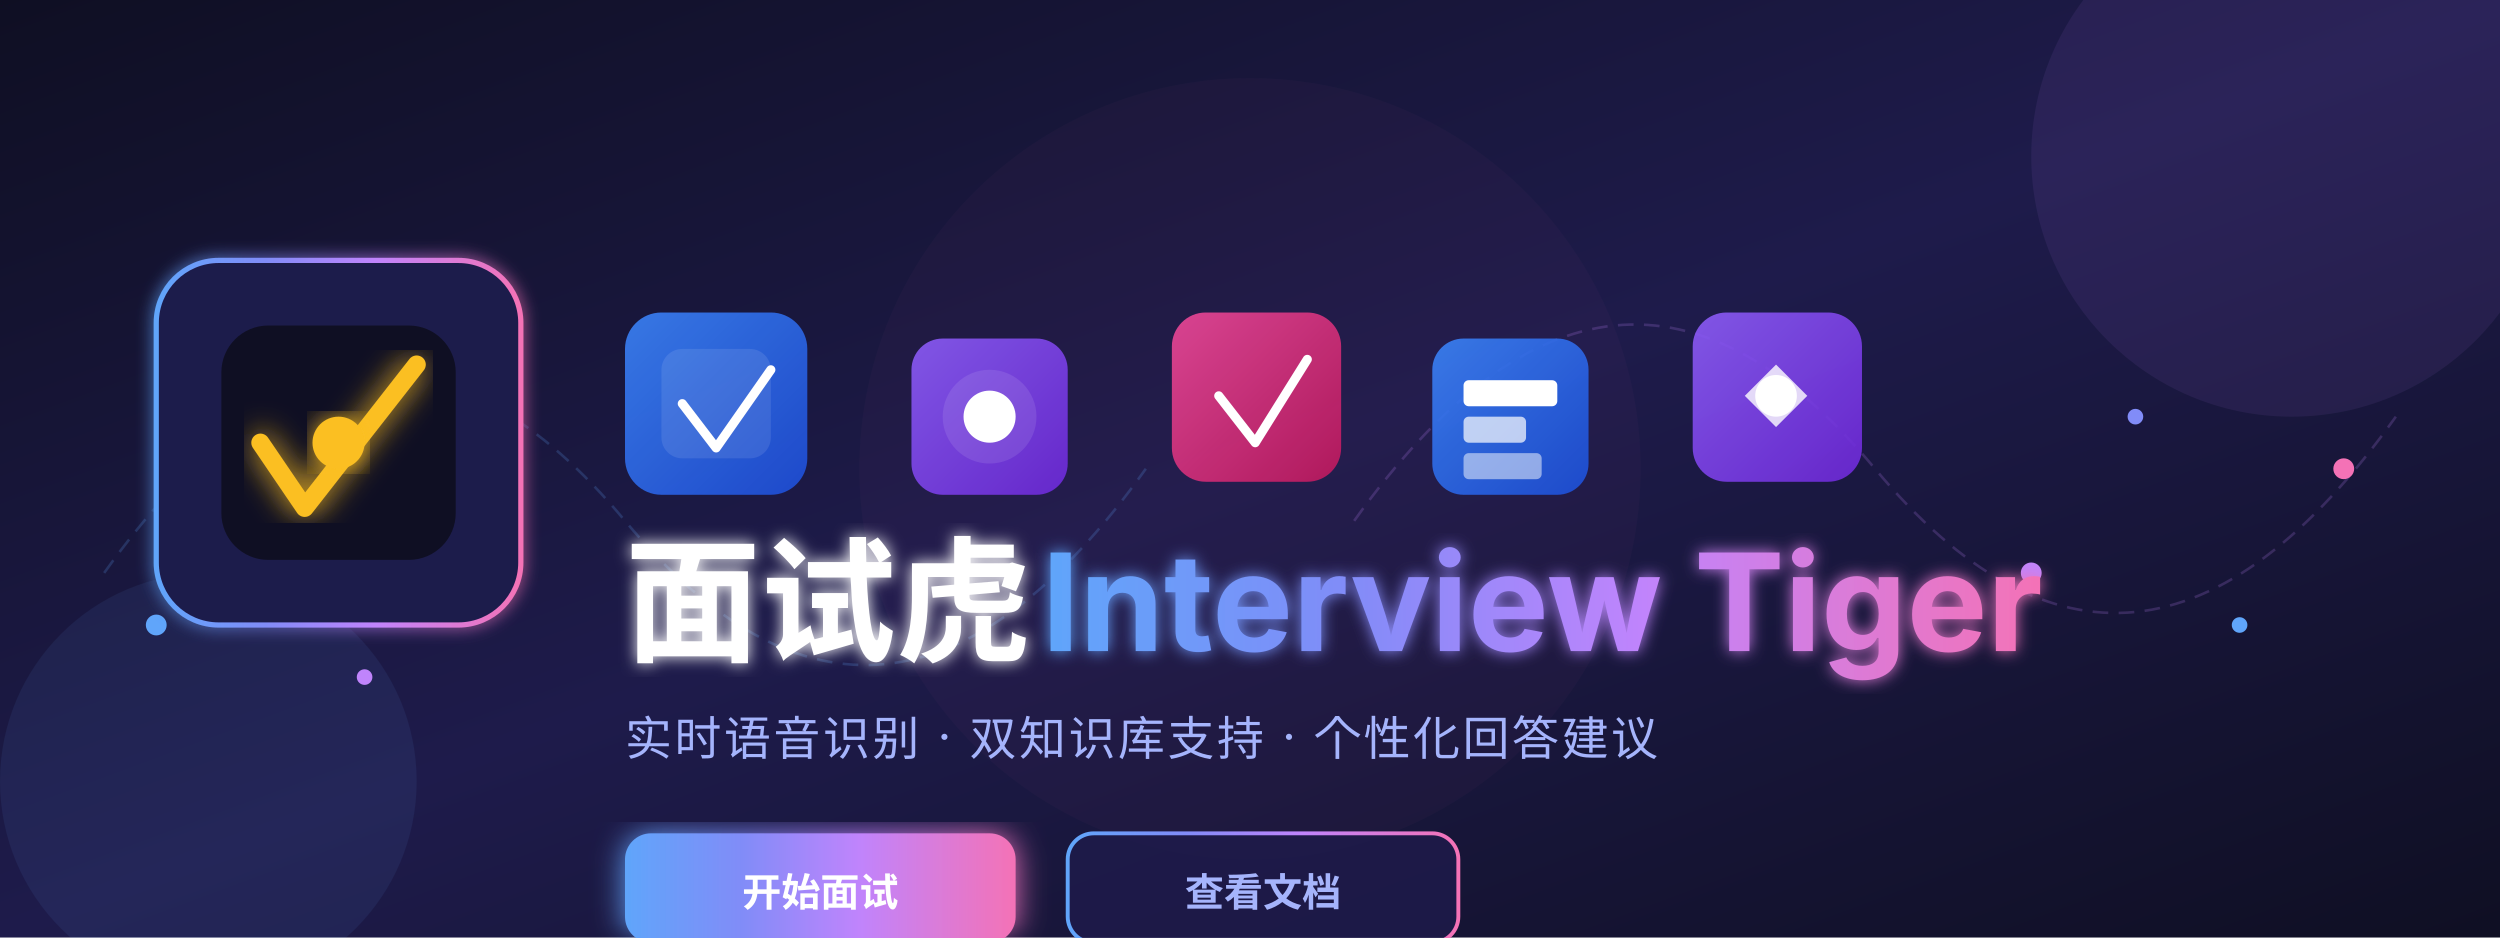
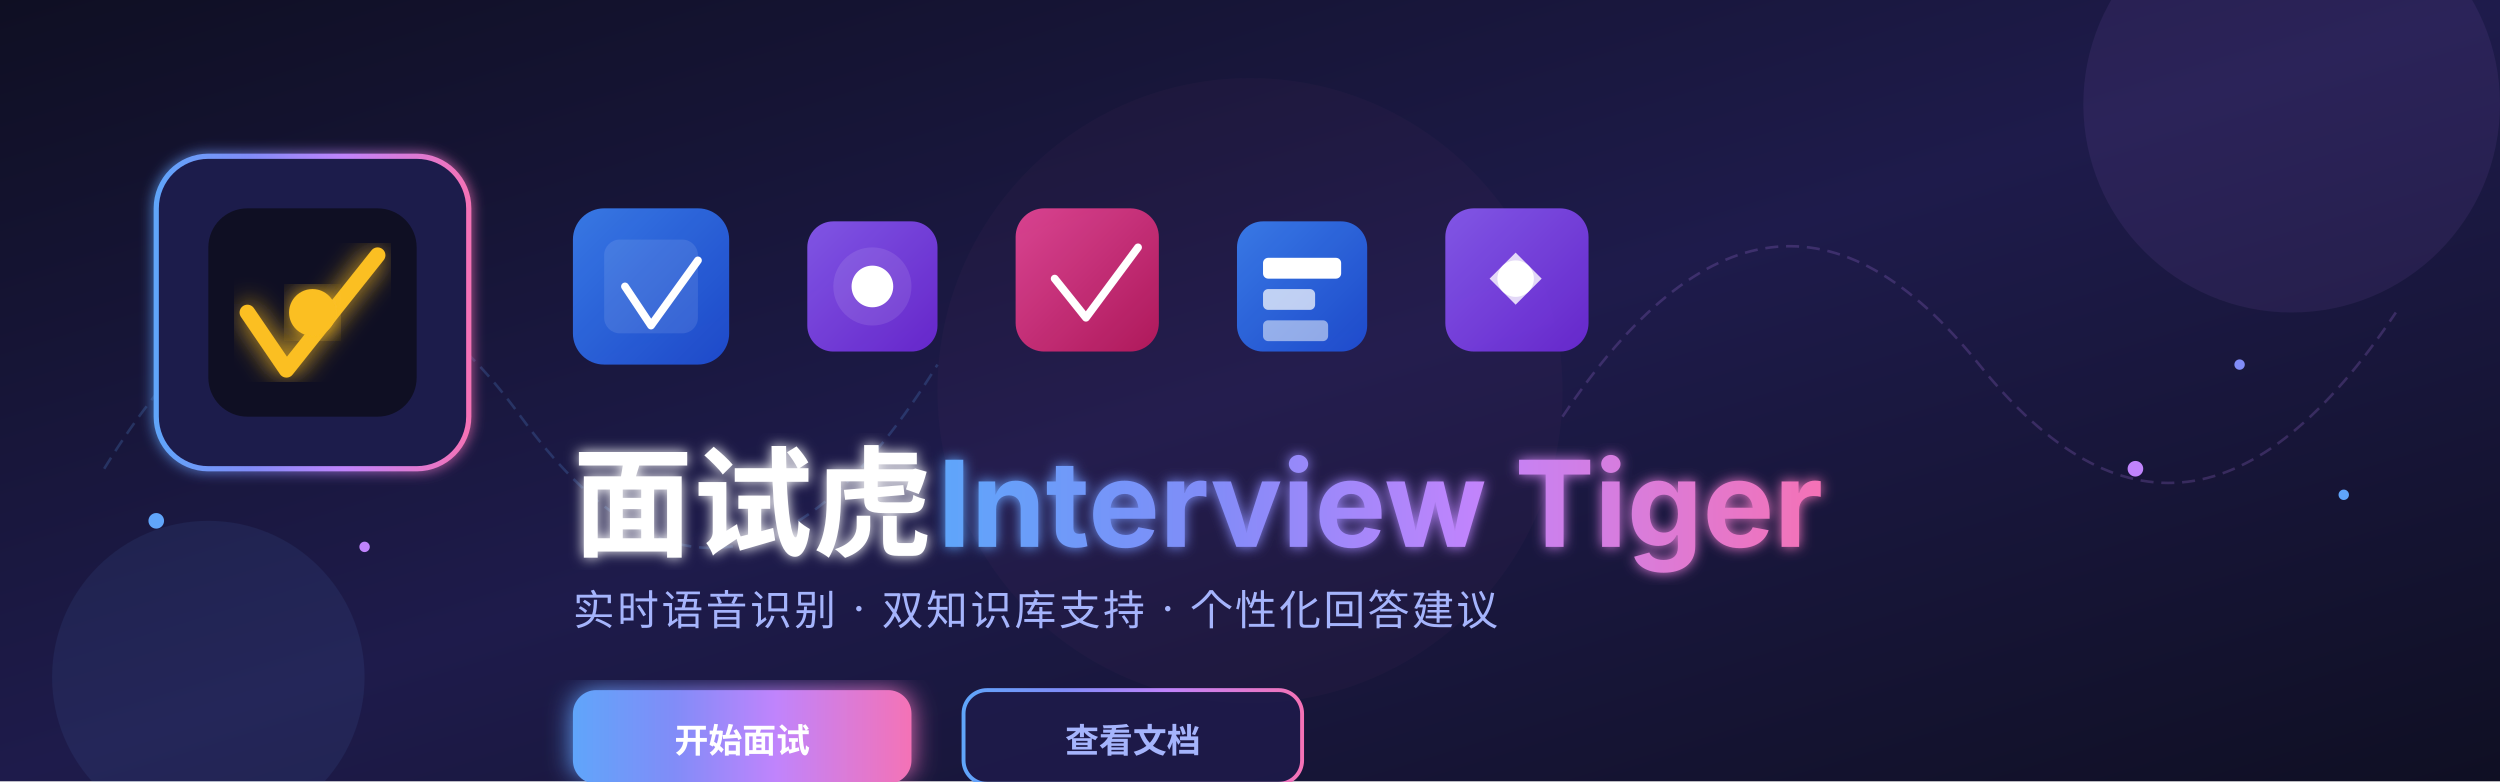
- <svg xmlns="http://www.w3.org/2000/svg" viewBox="0 0 960 360">
+ <svg xmlns="http://www.w3.org/2000/svg" viewBox="0 0 960 300">
  <defs>
    <linearGradient id="bgGradient" x1="0%" y1="0%" x2="100%" y2="100%">
      <stop offset="0%" style="stop-color:#0f0f23" />
      <stop offset="50%" style="stop-color:#1e1b4b" />
      <stop offset="100%" style="stop-color:#0f0f23" />
    </linearGradient>
    <linearGradient id="accentGradient" x1="0%" y1="0%" x2="100%" y2="0%">
      <stop offset="0%" style="stop-color:#60a5fa" />
      <stop offset="30%" style="stop-color:#818cf8" />
      <stop offset="60%" style="stop-color:#c084fc" />
      <stop offset="100%" style="stop-color:#f472b6" />
    </linearGradient>
    <linearGradient id="iconGradient1" x1="0%" y1="0%" x2="100%" y2="100%">
      <stop offset="0%" style="stop-color:#3b82f6" />
      <stop offset="100%" style="stop-color:#1d4ed8" />
    </linearGradient>
    <linearGradient id="iconGradient2" x1="0%" y1="0%" x2="100%" y2="100%">
      <stop offset="0%" style="stop-color:#8b5cf6" />
      <stop offset="100%" style="stop-color:#6d28d9" />
    </linearGradient>
    <linearGradient id="iconGradient3" x1="0%" y1="0%" x2="100%" y2="100%">
      <stop offset="0%" style="stop-color:#ec4899" />
      <stop offset="100%" style="stop-color:#be185d" />
    </linearGradient>
    <filter id="glow">
-       <feGaussianBlur stdDeviation="6" result="coloredBlur" />
+       <feGaussianBlur stdDeviation="5" result="coloredBlur" />
      <feMerge>
        <feMergeNode in="coloredBlur" />
        <feMergeNode in="SourceGraphic" />
      </feMerge>
    </filter>
    <filter id="textGlow">
-       <feGaussianBlur stdDeviation="3" result="coloredBlur" />
+       <feGaussianBlur stdDeviation="2.5" result="coloredBlur" />
      <feMerge>
        <feMergeNode in="coloredBlur" />
        <feMergeNode in="SourceGraphic" />
      </feMerge>
    </filter>
    <filter id="iconGlow">
-       <feGaussianBlur stdDeviation="3" result="coloredBlur" />
+       <feGaussianBlur stdDeviation="2.5" result="coloredBlur" />
      <feMerge>
        <feMergeNode in="coloredBlur" />
        <feMergeNode in="SourceGraphic" />
      </feMerge>
    </filter>
  </defs>
-   <rect width="960" height="360" fill="url(#bgGradient)" />
-   <circle cx="80" cy="300" r="80" fill="#60a5fa" opacity="0.08" />
-   <circle cx="880" cy="60" r="100" fill="#c084fc" opacity="0.08" />
-   <circle cx="480" cy="180" r="150" fill="#f472b6" opacity="0.03" />
-   <path d="M 40 220 Q 140 80 240 200 T 440 180" stroke="#60a5fa" stroke-width="1" fill="none" opacity="0.2" stroke-dasharray="6,4" />
-   <path d="M 520 200 Q 620 60 720 180 T 920 160" stroke="#c084fc" stroke-width="1" fill="none" opacity="0.2" stroke-dasharray="6,4" />
-   <circle cx="60" cy="240" r="4" fill="#60a5fa" />
-   <circle cx="100" cy="180" r="3" fill="#818cf8" />
-   <circle cx="140" cy="260" r="3" fill="#c084fc" />
-   <circle cx="180" cy="200" r="4" fill="#f472b6" />
-   <circle cx="780" cy="220" r="4" fill="#c084fc" />
-   <circle cx="820" cy="160" r="3" fill="#818cf8" />
-   <circle cx="860" cy="240" r="3" fill="#60a5fa" />
-   <circle cx="900" cy="180" r="4" fill="#f472b6" />
-   <g transform="translate(60, 100)">
-     <rect x="0" y="0" width="140" height="140" rx="24" fill="#1e1b4b" stroke="url(#accentGradient)" stroke-width="2" filter="url(#iconGlow)" />
-     <rect x="25" y="25" width="90" height="90" rx="18" fill="#0f0f23" />
-     <path d="M 40 70 L 57 95 L 100 40" stroke="#fbbf24" stroke-width="7" fill="none" stroke-linecap="round" stroke-linejoin="round" filter="url(#glow)" />
-     <circle cx="70" cy="70" r="10" fill="#fbbf24" filter="url(#glow)" />
+   <rect width="960" height="300" fill="url(#bgGradient)" />
+   <circle cx="80" cy="260" r="60" fill="#60a5fa" opacity="0.08" />
+   <circle cx="880" cy="40" r="80" fill="#c084fc" opacity="0.08" />
+   <circle cx="480" cy="150" r="120" fill="#f472b6" opacity="0.03" />
+   <path d="M 40 180 Q 120 50 200 160 T 360 140" stroke="#60a5fa" stroke-width="1" fill="none" opacity="0.2" stroke-dasharray="5,3" />
+   <path d="M 600 160 Q 680 40 760 140 T 920 120" stroke="#c084fc" stroke-width="1" fill="none" opacity="0.2" stroke-dasharray="5,3" />
+   <circle cx="60" cy="200" r="3" fill="#60a5fa" />
+   <circle cx="100" cy="150" r="2" fill="#818cf8" />
+   <circle cx="140" cy="210" r="2" fill="#c084fc" />
+   <circle cx="820" cy="180" r="3" fill="#c084fc" />
+   <circle cx="860" cy="140" r="2" fill="#818cf8" />
+   <circle cx="900" cy="190" r="2" fill="#60a5fa" />
+   <g transform="translate(60, 60)">
+     <rect x="0" y="0" width="120" height="120" rx="20" fill="#1e1b4b" stroke="url(#accentGradient)" stroke-width="2" filter="url(#iconGlow)" />
+     <rect x="20" y="20" width="80" height="80" rx="15" fill="#0f0f23" />
+     <path d="M 35 60 L 50 82 L 85 38" stroke="#fbbf24" stroke-width="6" fill="none" stroke-linecap="round" stroke-linejoin="round" filter="url(#glow)" />
+     <circle cx="60" cy="60" r="9" fill="#fbbf24" filter="url(#glow)" />
  </g>
-   <g transform="translate(240, 120)">
-     <rect x="0" y="0" width="70" height="70" rx="14" fill="url(#iconGradient1)" opacity="0.9" />
-     <rect x="14" y="14" width="42" height="42" rx="8" fill="rgba(255,255,255,0.1)" />
-     <path d="M 22 35 L 35 52 L 56 22" stroke="#ffffff" stroke-width="3.5" fill="none" stroke-linecap="round" stroke-linejoin="round" />
+   <g transform="translate(220, 80)">
+     <rect x="0" y="0" width="60" height="60" rx="12" fill="url(#iconGradient1)" opacity="0.9" />
+     <rect x="12" y="12" width="36" height="36" rx="6" fill="rgba(255,255,255,0.1)" />
+     <path d="M 20 30 L 30 45 L 48 20" stroke="#ffffff" stroke-width="3" fill="none" stroke-linecap="round" stroke-linejoin="round" />
  </g>
-   <g transform="translate(350, 130)">
-     <rect x="0" y="0" width="60" height="60" rx="12" fill="url(#iconGradient2)" opacity="0.9" />
-     <circle cx="30" cy="30" r="18" fill="rgba(255,255,255,0.1)" />
-     <circle cx="30" cy="30" r="10" fill="#ffffff" />
+   <g transform="translate(310, 85)">
+     <rect x="0" y="0" width="50" height="50" rx="10" fill="url(#iconGradient2)" opacity="0.9" />
+     <circle cx="25" cy="25" r="15" fill="rgba(255,255,255,0.1)" />
+     <circle cx="25" cy="25" r="8" fill="#ffffff" />
  </g>
-   <g transform="translate(450, 120)">
-     <rect x="0" y="0" width="65" height="65" rx="13" fill="url(#iconGradient3)" opacity="0.9" />
-     <path d="M 18 32 L 32 50 L 52 18" stroke="#ffffff" stroke-width="3.5" fill="none" stroke-linecap="round" stroke-linejoin="round" />
+   <g transform="translate(390, 80)">
+     <rect x="0" y="0" width="55" height="55" rx="11" fill="url(#iconGradient3)" opacity="0.9" />
+     <path d="M 15 27 L 27 42 L 47 15" stroke="#ffffff" stroke-width="3" fill="none" stroke-linecap="round" stroke-linejoin="round" />
  </g>
-   <g transform="translate(550, 130)">
-     <rect x="0" y="0" width="60" height="60" rx="12" fill="url(#iconGradient1)" opacity="0.9" />
-     <rect x="12" y="16" width="36" height="10" rx="2" fill="#ffffff" />
-     <rect x="12" y="30" width="24" height="10" rx="2" fill="rgba(255,255,255,0.7)" />
-     <rect x="12" y="44" width="30" height="10" rx="2" fill="rgba(255,255,255,0.5)" />
+   <g transform="translate(475, 85)">
+     <rect x="0" y="0" width="50" height="50" rx="10" fill="url(#iconGradient1)" opacity="0.9" />
+     <rect x="10" y="14" width="30" height="8" rx="2" fill="#ffffff" />
+     <rect x="10" y="26" width="20" height="8" rx="2" fill="rgba(255,255,255,0.7)" />
+     <rect x="10" y="38" width="25" height="8" rx="2" fill="rgba(255,255,255,0.5)" />
  </g>
-   <g transform="translate(650, 120)">
-     <rect x="0" y="0" width="65" height="65" rx="13" fill="url(#iconGradient2)" opacity="0.9" />
-     <circle cx="32" cy="32" r="8" fill="#ffffff" />
-     <path d="M 20 32 L 32 20 L 44 32 L 32 44 Z" fill="rgba(255,255,255,0.8)" />
+   <g transform="translate(555, 80)">
+     <rect x="0" y="0" width="55" height="55" rx="11" fill="url(#iconGradient2)" opacity="0.9" />
+     <circle cx="27" cy="27" r="7" fill="#ffffff" />
+     <path d="M 17 27 L 27 17 L 37 27 L 27 37 Z" fill="rgba(255,255,255,0.8)" />
  </g>
-   <text x="240" y="250" font-family="system-ui, -apple-system, sans-serif" font-size="52" font-weight="bold" fill="#ffffff" filter="url(#textGlow)">
+   <text x="220" y="210" font-family="system-ui, -apple-system, sans-serif" font-size="46" font-weight="bold" fill="#ffffff" filter="url(#textGlow)">
    面试虎
  </text>
-   <text x="400" y="250" font-family="system-ui, -apple-system, sans-serif" font-size="52" font-weight="bold" fill="url(#accentGradient)" filter="url(#textGlow)">
+   <text x="360" y="210" font-family="system-ui, -apple-system, sans-serif" font-size="46" font-weight="bold" fill="url(#accentGradient)" filter="url(#textGlow)">
    Interview Tiger
  </text>
-   <text x="240" y="290" font-family="system-ui, -apple-system, sans-serif" font-size="18" fill="#a5b4fc" letter-spacing="1">
+   <text x="220" y="240" font-family="system-ui, -apple-system, sans-serif" font-size="16" fill="#a5b4fc" letter-spacing="1">
    实时语音识别 · 双知识库支持 · 个性化回答建议
  </text>
-   <g transform="translate(240, 320)">
-     <rect x="0" y="0" width="150" height="42" rx="10" fill="url(#accentGradient)" filter="url(#glow)" />
-     <text x="75" y="28" font-family="system-ui, -apple-system, sans-serif" font-size="15" font-weight="600" fill="#ffffff" text-anchor="middle">
+   <g transform="translate(220, 265)">
+     <rect x="0" y="0" width="130" height="36" rx="9" fill="url(#accentGradient)" filter="url(#glow)" />
+     <text x="65" y="24" font-family="system-ui, -apple-system, sans-serif" font-size="13" font-weight="600" fill="#ffffff" text-anchor="middle">
      开始面试
    </text>
  </g>
-   <g transform="translate(410, 320)">
-     <rect x="0" y="0" width="150" height="42" rx="10" fill="rgba(30,27,75,0.8)" stroke="url(#accentGradient)" stroke-width="1.5" />
-     <text x="75" y="28" font-family="system-ui, -apple-system, sans-serif" font-size="15" font-weight="600" fill="#a5b4fc" text-anchor="middle">
+   <g transform="translate(370, 265)">
+     <rect x="0" y="0" width="130" height="36" rx="9" fill="rgba(30,27,75,0.8)" stroke="url(#accentGradient)" stroke-width="1.5" />
+     <text x="65" y="24" font-family="system-ui, -apple-system, sans-serif" font-size="13" font-weight="600" fill="#a5b4fc" text-anchor="middle">
      查看文档
    </text>
  </g>
</svg>
